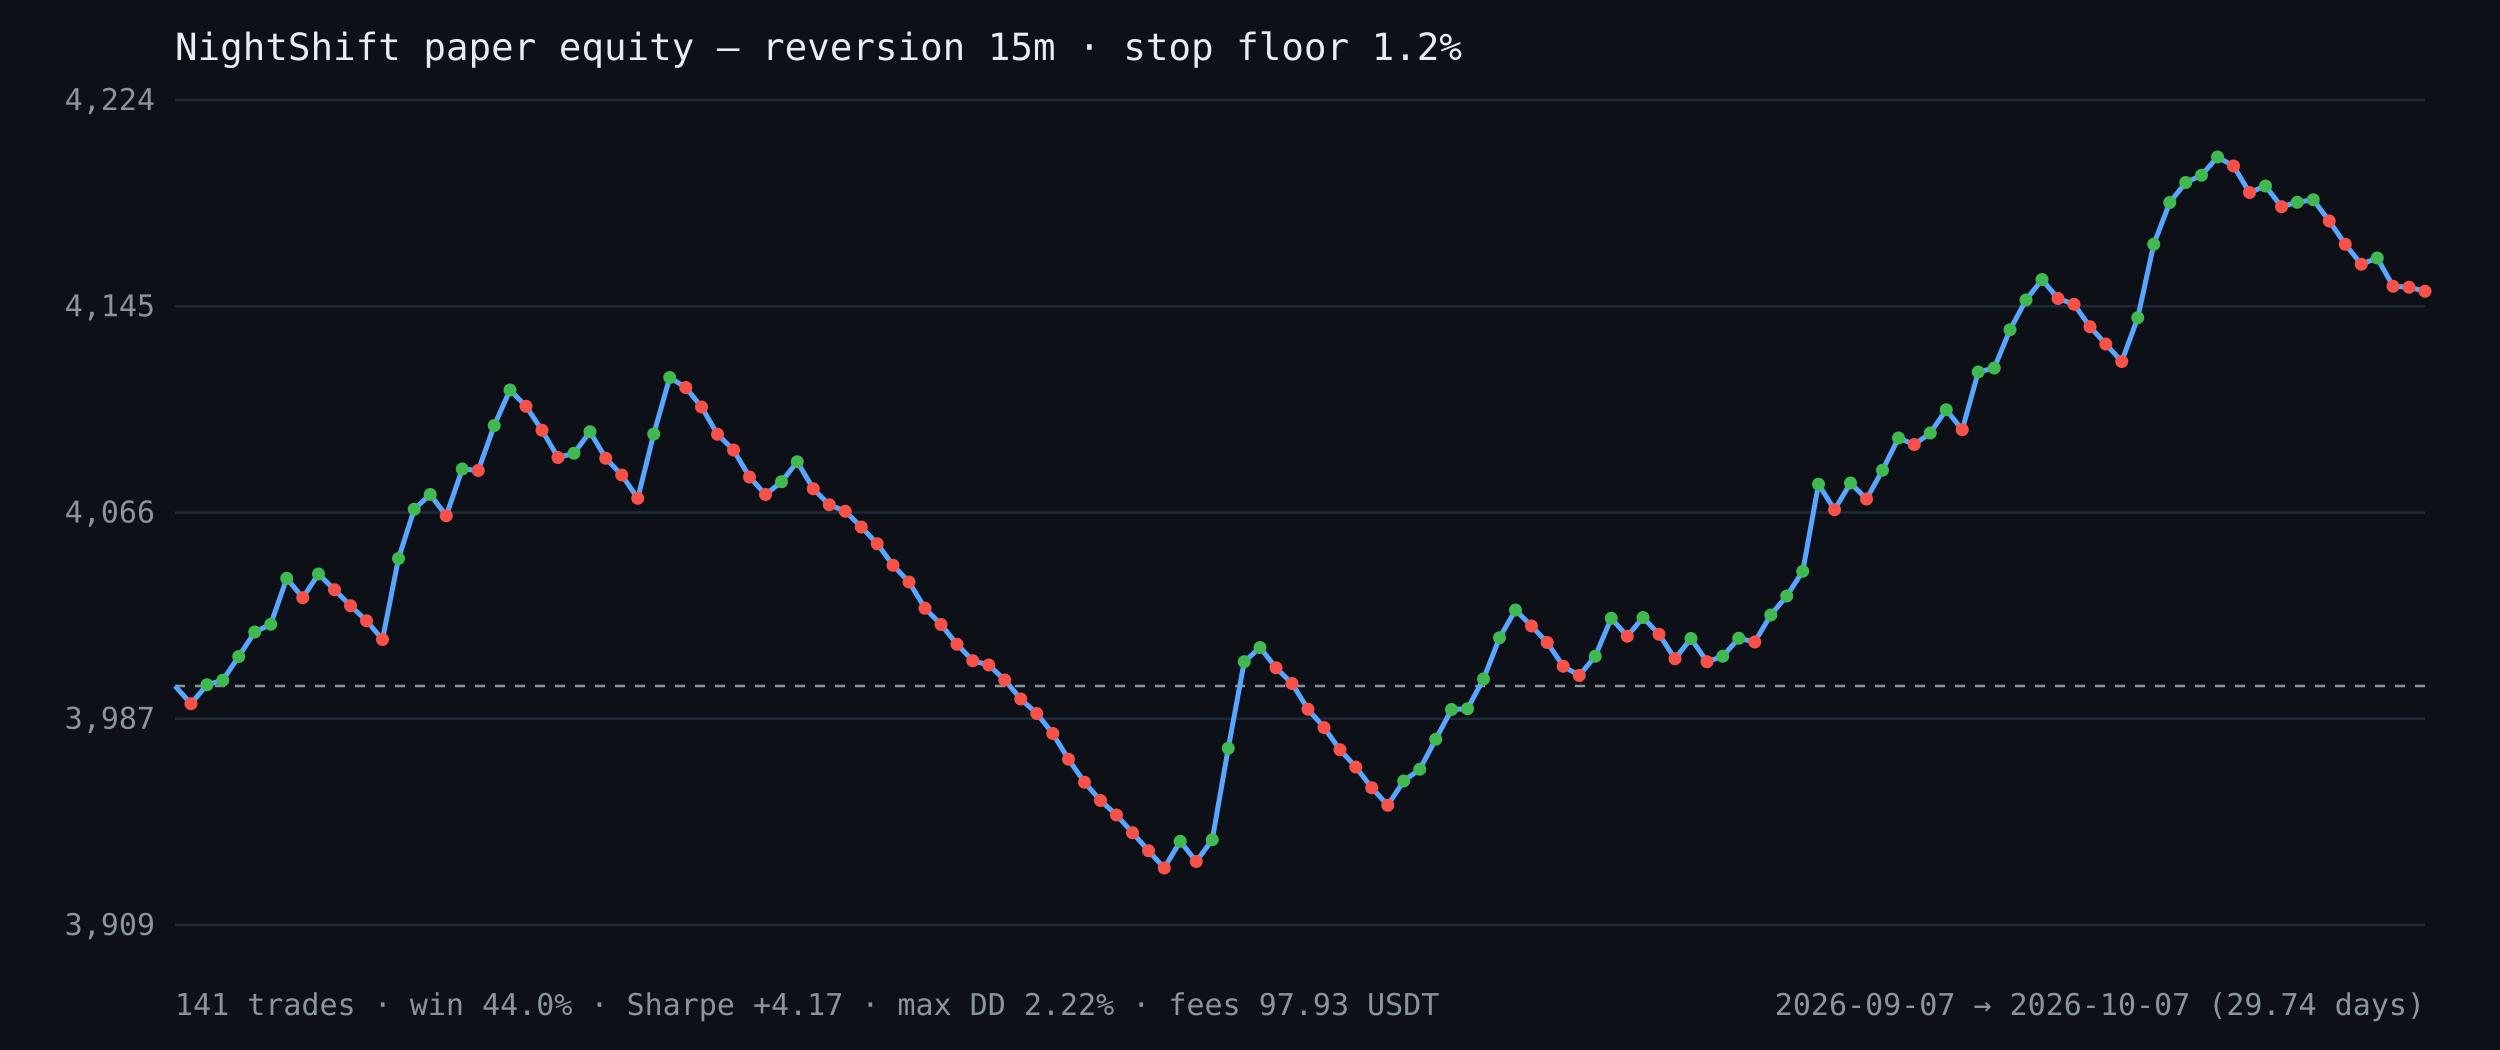
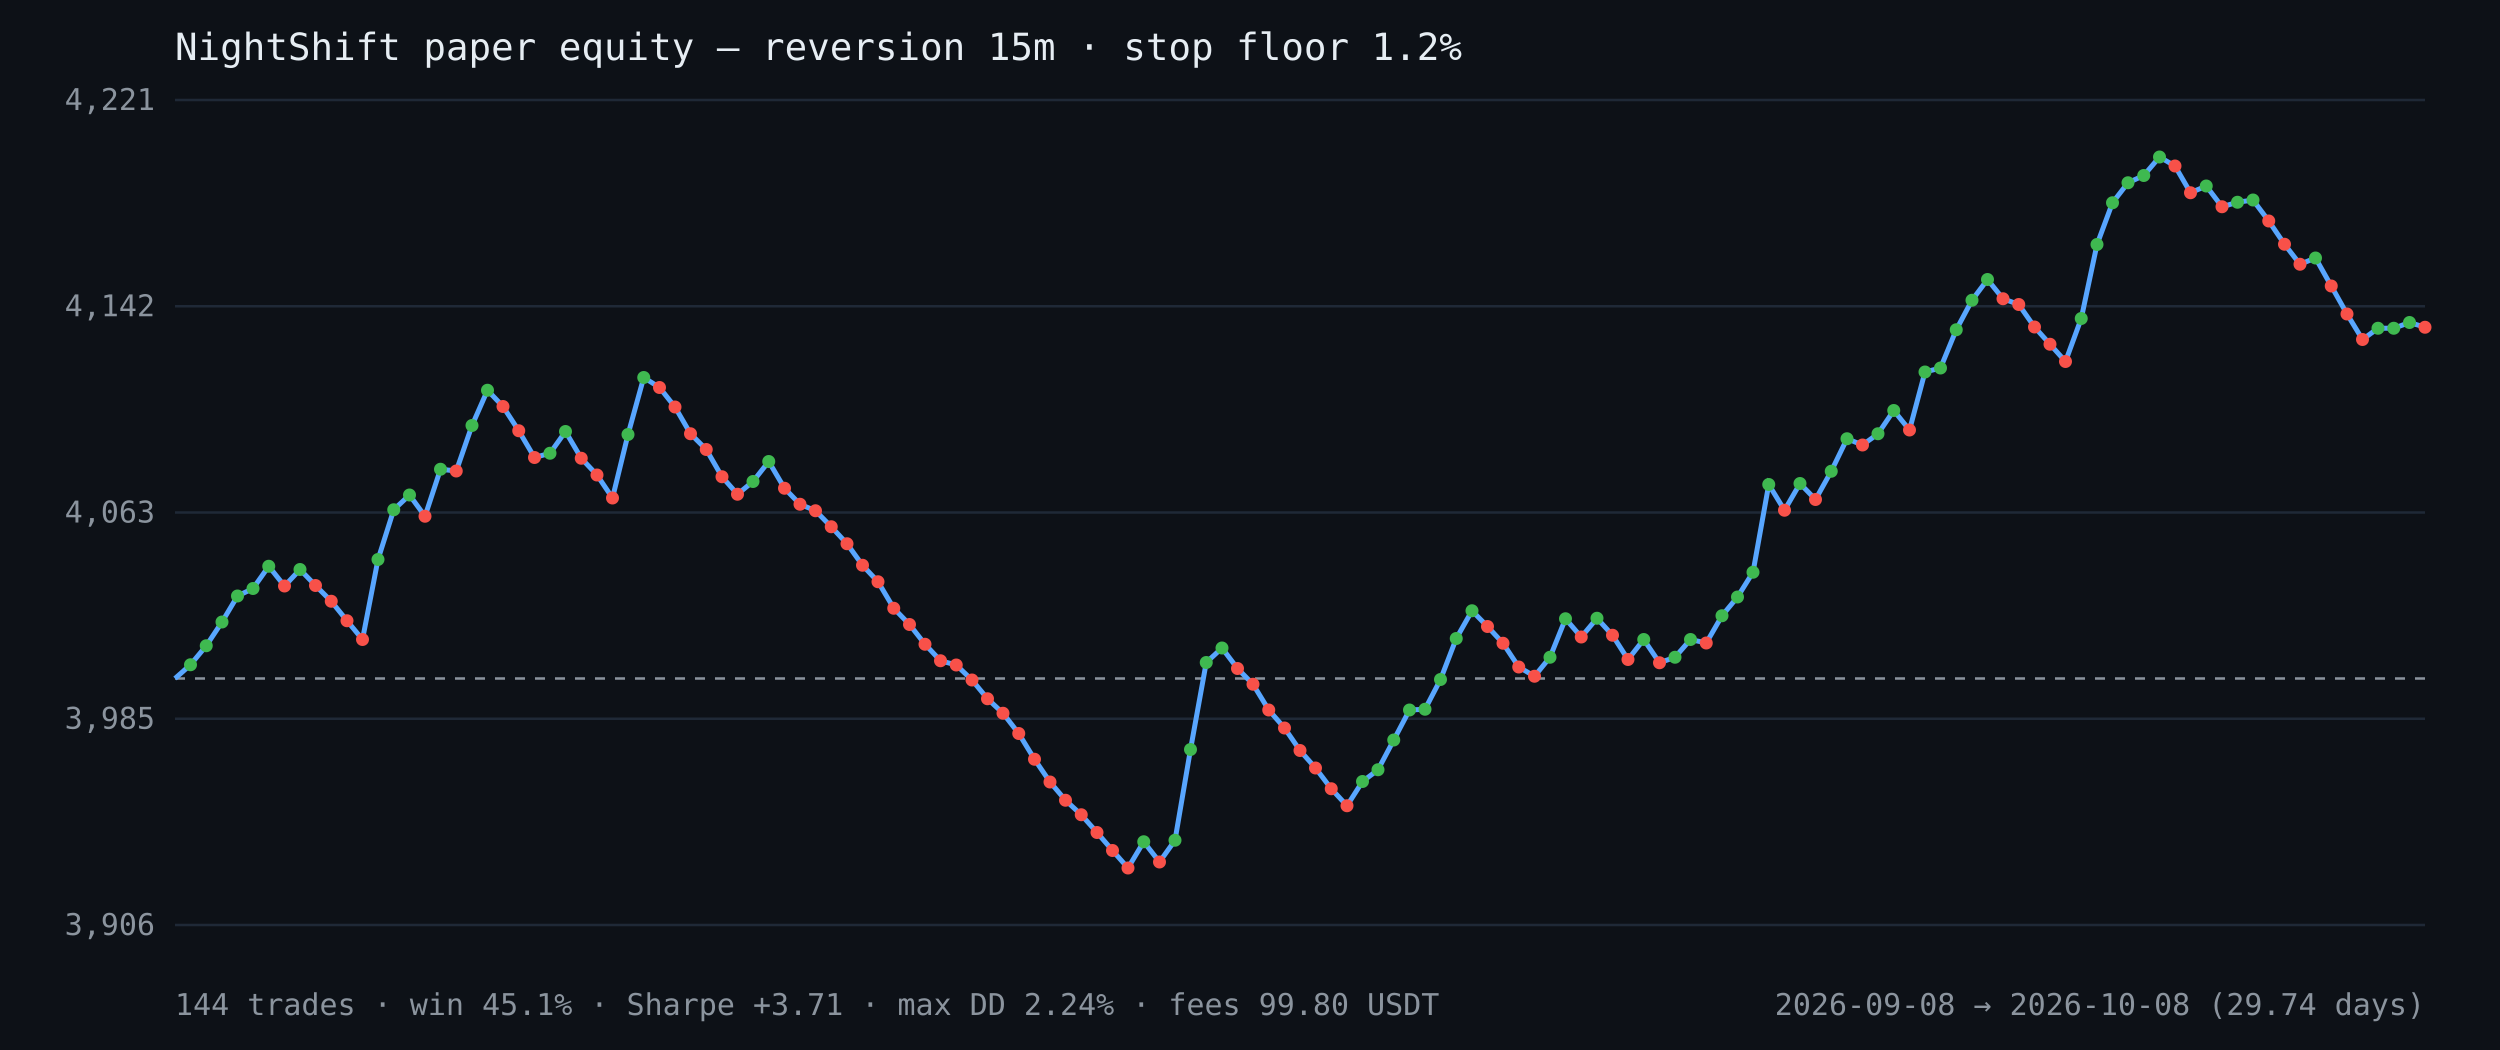
<svg xmlns="http://www.w3.org/2000/svg" width="1000" height="420" viewBox="0 0 1000 420" font-family="ui-monospace,Menlo,monospace">
  <rect width="1000" height="420" fill="#0d1117" />
  <line x1="70" y1="370.0" x2="970" y2="370.0" stroke="#1f2937" stroke-width="1" />
-   <text x="62" y="374.0" fill="#8b949e" font-size="12" text-anchor="end">3,909</text>
+   <text x="62" y="374.0" fill="#8b949e" font-size="12" text-anchor="end">3,906</text>
  <line x1="70" y1="287.5" x2="970" y2="287.5" stroke="#1f2937" stroke-width="1" />
-   <text x="62" y="291.5" fill="#8b949e" font-size="12" text-anchor="end">3,987</text>
+   <text x="62" y="291.5" fill="#8b949e" font-size="12" text-anchor="end">3,985</text>
  <line x1="70" y1="205.0" x2="970" y2="205.0" stroke="#1f2937" stroke-width="1" />
-   <text x="62" y="209.0" fill="#8b949e" font-size="12" text-anchor="end">4,066</text>
+   <text x="62" y="209.0" fill="#8b949e" font-size="12" text-anchor="end">4,063</text>
  <line x1="70" y1="122.5" x2="970" y2="122.5" stroke="#1f2937" stroke-width="1" />
-   <text x="62" y="126.5" fill="#8b949e" font-size="12" text-anchor="end">4,145</text>
+   <text x="62" y="126.5" fill="#8b949e" font-size="12" text-anchor="end">4,142</text>
  <line x1="70" y1="40.0" x2="970" y2="40.0" stroke="#1f2937" stroke-width="1" />
-   <text x="62" y="44.0" fill="#8b949e" font-size="12" text-anchor="end">4,224</text>
-   <line x1="70" y1="274.4" x2="970" y2="274.4" stroke="#8b949e" stroke-width="1" stroke-dasharray="4 4" />
-   <path d="M70.0,274.4 L76.4,281.5 L82.8,273.9 L89.1,272.1 L95.5,262.6 L101.9,252.8 L108.3,249.7 L114.7,231.3 L121.1,239.1 L127.4,229.6 L133.8,235.9 L140.2,242.3 L146.6,248.3 L153.0,255.8 L159.4,223.4 L165.7,203.7 L172.1,197.8 L178.5,206.3 L184.9,187.6 L191.3,188.2 L197.7,170.2 L204.0,156.0 L210.4,162.5 L216.8,172.1 L223.2,183.0 L229.6,181.3 L236.0,172.7 L242.3,183.3 L248.7,190.0 L255.1,199.3 L261.5,173.6 L267.9,151.0 L274.3,155.0 L280.6,162.8 L287.0,173.7 L293.4,180.0 L299.8,190.8 L306.2,197.8 L312.6,192.7 L318.9,184.7 L325.3,195.5 L331.7,201.9 L338.1,204.5 L344.5,210.8 L350.9,217.5 L357.2,226.1 L363.6,232.8 L370.0,243.3 L376.4,249.8 L382.8,257.7 L389.1,264.3 L395.5,266.0 L401.9,272.0 L408.3,279.6 L414.7,285.4 L421.1,293.4 L427.4,303.7 L433.8,312.9 L440.2,320.2 L446.6,326.0 L453.0,333.1 L459.4,340.3 L465.7,347.2 L472.1,336.5 L478.5,344.6 L484.9,335.9 L491.3,299.3 L497.7,264.7 L504.0,259.0 L510.4,267.1 L516.8,273.4 L523.2,283.7 L529.6,291.0 L536.0,299.9 L542.3,306.8 L548.7,315.1 L555.1,322.1 L561.5,312.4 L567.9,307.7 L574.3,295.7 L580.6,283.8 L587.0,283.5 L593.4,271.6 L599.8,255.1 L606.2,244.0 L612.6,250.4 L618.9,257.0 L625.3,266.5 L631.7,270.2 L638.1,262.5 L644.5,247.3 L650.9,254.5 L657.2,247.0 L663.6,253.7 L670.0,263.5 L676.4,255.4 L682.8,264.7 L689.1,262.5 L695.5,255.3 L701.9,256.8 L708.3,246.0 L714.7,238.4 L721.1,228.5 L727.4,193.7 L733.8,203.9 L740.2,193.2 L746.6,199.6 L753.0,188.1 L759.4,175.2 L765.7,177.8 L772.1,173.2 L778.5,163.9 L784.9,171.9 L791.3,148.8 L797.7,147.2 L804.0,131.9 L810.4,120.0 L816.8,111.8 L823.2,119.4 L829.6,121.7 L836.0,130.7 L842.3,137.6 L848.7,144.6 L855.1,127.1 L861.5,97.7 L867.9,81.0 L874.3,73.0 L880.6,70.1 L887.0,62.8 L893.4,66.4 L899.8,77.0 L906.2,74.4 L912.6,82.7 L918.9,80.9 L925.3,79.9 L931.7,88.4 L938.1,97.7 L944.5,105.7 L950.9,103.2 L957.2,114.5 L963.6,114.9 L970.0,116.5" fill="none" stroke="#58a6ff" stroke-width="2" />
-   <circle cx="76.4" cy="281.5" r="2.6" fill="#f85149" />
-   <circle cx="82.8" cy="273.9" r="2.6" fill="#3fb950" />
-   <circle cx="89.1" cy="272.1" r="2.6" fill="#3fb950" />
-   <circle cx="95.5" cy="262.6" r="2.6" fill="#3fb950" />
-   <circle cx="101.9" cy="252.8" r="2.6" fill="#3fb950" />
-   <circle cx="108.3" cy="249.7" r="2.6" fill="#3fb950" />
-   <circle cx="114.7" cy="231.3" r="2.6" fill="#3fb950" />
-   <circle cx="121.1" cy="239.1" r="2.6" fill="#f85149" />
-   <circle cx="127.4" cy="229.6" r="2.6" fill="#3fb950" />
-   <circle cx="133.8" cy="235.9" r="2.6" fill="#f85149" />
-   <circle cx="140.2" cy="242.3" r="2.6" fill="#f85149" />
-   <circle cx="146.6" cy="248.3" r="2.6" fill="#f85149" />
-   <circle cx="153.0" cy="255.8" r="2.6" fill="#f85149" />
-   <circle cx="159.4" cy="223.4" r="2.6" fill="#3fb950" />
-   <circle cx="165.7" cy="203.7" r="2.6" fill="#3fb950" />
-   <circle cx="172.1" cy="197.8" r="2.6" fill="#3fb950" />
-   <circle cx="178.5" cy="206.3" r="2.6" fill="#f85149" />
-   <circle cx="184.9" cy="187.6" r="2.6" fill="#3fb950" />
-   <circle cx="191.3" cy="188.2" r="2.6" fill="#f85149" />
-   <circle cx="197.7" cy="170.2" r="2.6" fill="#3fb950" />
-   <circle cx="204.0" cy="156.0" r="2.6" fill="#3fb950" />
-   <circle cx="210.4" cy="162.5" r="2.6" fill="#f85149" />
-   <circle cx="216.8" cy="172.1" r="2.6" fill="#f85149" />
-   <circle cx="223.2" cy="183.0" r="2.6" fill="#f85149" />
-   <circle cx="229.6" cy="181.3" r="2.6" fill="#3fb950" />
-   <circle cx="236.0" cy="172.7" r="2.6" fill="#3fb950" />
-   <circle cx="242.3" cy="183.3" r="2.6" fill="#f85149" />
-   <circle cx="248.7" cy="190.0" r="2.6" fill="#f85149" />
-   <circle cx="255.1" cy="199.3" r="2.6" fill="#f85149" />
-   <circle cx="261.5" cy="173.6" r="2.6" fill="#3fb950" />
-   <circle cx="267.9" cy="151.0" r="2.6" fill="#3fb950" />
-   <circle cx="274.3" cy="155.0" r="2.6" fill="#f85149" />
-   <circle cx="280.6" cy="162.8" r="2.6" fill="#f85149" />
-   <circle cx="287.0" cy="173.7" r="2.6" fill="#f85149" />
-   <circle cx="293.4" cy="180.0" r="2.6" fill="#f85149" />
-   <circle cx="299.8" cy="190.8" r="2.6" fill="#f85149" />
-   <circle cx="306.2" cy="197.8" r="2.6" fill="#f85149" />
-   <circle cx="312.6" cy="192.7" r="2.6" fill="#3fb950" />
-   <circle cx="318.9" cy="184.7" r="2.6" fill="#3fb950" />
-   <circle cx="325.3" cy="195.5" r="2.6" fill="#f85149" />
-   <circle cx="331.7" cy="201.9" r="2.6" fill="#f85149" />
-   <circle cx="338.1" cy="204.5" r="2.6" fill="#f85149" />
-   <circle cx="344.5" cy="210.8" r="2.6" fill="#f85149" />
-   <circle cx="350.9" cy="217.5" r="2.6" fill="#f85149" />
-   <circle cx="357.2" cy="226.1" r="2.6" fill="#f85149" />
-   <circle cx="363.6" cy="232.8" r="2.6" fill="#f85149" />
-   <circle cx="370.0" cy="243.3" r="2.6" fill="#f85149" />
-   <circle cx="376.4" cy="249.8" r="2.6" fill="#f85149" />
-   <circle cx="382.8" cy="257.7" r="2.6" fill="#f85149" />
-   <circle cx="389.1" cy="264.3" r="2.6" fill="#f85149" />
-   <circle cx="395.5" cy="266.0" r="2.6" fill="#f85149" />
-   <circle cx="401.9" cy="272.0" r="2.6" fill="#f85149" />
-   <circle cx="408.3" cy="279.6" r="2.6" fill="#f85149" />
-   <circle cx="414.7" cy="285.4" r="2.6" fill="#f85149" />
-   <circle cx="421.1" cy="293.4" r="2.6" fill="#f85149" />
-   <circle cx="427.4" cy="303.7" r="2.6" fill="#f85149" />
-   <circle cx="433.8" cy="312.9" r="2.6" fill="#f85149" />
-   <circle cx="440.2" cy="320.2" r="2.6" fill="#f85149" />
-   <circle cx="446.6" cy="326.0" r="2.6" fill="#f85149" />
-   <circle cx="453.0" cy="333.1" r="2.6" fill="#f85149" />
-   <circle cx="459.4" cy="340.3" r="2.6" fill="#f85149" />
-   <circle cx="465.7" cy="347.2" r="2.6" fill="#f85149" />
-   <circle cx="472.1" cy="336.5" r="2.6" fill="#3fb950" />
-   <circle cx="478.5" cy="344.6" r="2.6" fill="#f85149" />
-   <circle cx="484.9" cy="335.9" r="2.6" fill="#3fb950" />
-   <circle cx="491.3" cy="299.3" r="2.6" fill="#3fb950" />
-   <circle cx="497.7" cy="264.7" r="2.6" fill="#3fb950" />
-   <circle cx="504.0" cy="259.0" r="2.6" fill="#3fb950" />
-   <circle cx="510.4" cy="267.1" r="2.6" fill="#f85149" />
-   <circle cx="516.8" cy="273.4" r="2.6" fill="#f85149" />
-   <circle cx="523.2" cy="283.7" r="2.6" fill="#f85149" />
-   <circle cx="529.6" cy="291.0" r="2.6" fill="#f85149" />
-   <circle cx="536.0" cy="299.9" r="2.6" fill="#f85149" />
-   <circle cx="542.3" cy="306.8" r="2.6" fill="#f85149" />
-   <circle cx="548.7" cy="315.1" r="2.6" fill="#f85149" />
-   <circle cx="555.1" cy="322.1" r="2.6" fill="#f85149" />
-   <circle cx="561.5" cy="312.4" r="2.6" fill="#3fb950" />
-   <circle cx="567.9" cy="307.7" r="2.6" fill="#3fb950" />
-   <circle cx="574.3" cy="295.7" r="2.6" fill="#3fb950" />
-   <circle cx="580.6" cy="283.8" r="2.6" fill="#3fb950" />
-   <circle cx="587.0" cy="283.5" r="2.6" fill="#3fb950" />
-   <circle cx="593.4" cy="271.6" r="2.6" fill="#3fb950" />
-   <circle cx="599.8" cy="255.1" r="2.6" fill="#3fb950" />
-   <circle cx="606.2" cy="244.0" r="2.6" fill="#3fb950" />
-   <circle cx="612.6" cy="250.4" r="2.6" fill="#f85149" />
-   <circle cx="618.9" cy="257.0" r="2.6" fill="#f85149" />
-   <circle cx="625.3" cy="266.5" r="2.6" fill="#f85149" />
-   <circle cx="631.7" cy="270.2" r="2.6" fill="#f85149" />
-   <circle cx="638.1" cy="262.5" r="2.6" fill="#3fb950" />
-   <circle cx="644.5" cy="247.3" r="2.6" fill="#3fb950" />
-   <circle cx="650.9" cy="254.5" r="2.6" fill="#f85149" />
-   <circle cx="657.2" cy="247.0" r="2.6" fill="#3fb950" />
-   <circle cx="663.6" cy="253.7" r="2.6" fill="#f85149" />
-   <circle cx="670.0" cy="263.5" r="2.6" fill="#f85149" />
-   <circle cx="676.4" cy="255.4" r="2.6" fill="#3fb950" />
-   <circle cx="682.8" cy="264.7" r="2.6" fill="#f85149" />
-   <circle cx="689.1" cy="262.5" r="2.6" fill="#3fb950" />
-   <circle cx="695.5" cy="255.3" r="2.6" fill="#3fb950" />
-   <circle cx="701.9" cy="256.8" r="2.6" fill="#f85149" />
-   <circle cx="708.3" cy="246.0" r="2.6" fill="#3fb950" />
-   <circle cx="714.7" cy="238.4" r="2.6" fill="#3fb950" />
-   <circle cx="721.1" cy="228.5" r="2.6" fill="#3fb950" />
-   <circle cx="727.4" cy="193.7" r="2.6" fill="#3fb950" />
-   <circle cx="733.8" cy="203.9" r="2.6" fill="#f85149" />
-   <circle cx="740.2" cy="193.2" r="2.6" fill="#3fb950" />
-   <circle cx="746.6" cy="199.6" r="2.6" fill="#f85149" />
-   <circle cx="753.0" cy="188.1" r="2.6" fill="#3fb950" />
-   <circle cx="759.4" cy="175.2" r="2.6" fill="#3fb950" />
-   <circle cx="765.7" cy="177.8" r="2.6" fill="#f85149" />
-   <circle cx="772.1" cy="173.2" r="2.6" fill="#3fb950" />
-   <circle cx="778.5" cy="163.9" r="2.6" fill="#3fb950" />
-   <circle cx="784.9" cy="171.9" r="2.6" fill="#f85149" />
-   <circle cx="791.3" cy="148.8" r="2.6" fill="#3fb950" />
-   <circle cx="797.7" cy="147.2" r="2.6" fill="#3fb950" />
-   <circle cx="804.0" cy="131.9" r="2.6" fill="#3fb950" />
-   <circle cx="810.4" cy="120.0" r="2.6" fill="#3fb950" />
-   <circle cx="816.8" cy="111.8" r="2.6" fill="#3fb950" />
-   <circle cx="823.2" cy="119.4" r="2.6" fill="#f85149" />
-   <circle cx="829.6" cy="121.7" r="2.6" fill="#f85149" />
-   <circle cx="836.0" cy="130.7" r="2.6" fill="#f85149" />
-   <circle cx="842.3" cy="137.6" r="2.6" fill="#f85149" />
-   <circle cx="848.7" cy="144.6" r="2.6" fill="#f85149" />
-   <circle cx="855.1" cy="127.1" r="2.6" fill="#3fb950" />
-   <circle cx="861.5" cy="97.7" r="2.6" fill="#3fb950" />
-   <circle cx="867.9" cy="81.0" r="2.6" fill="#3fb950" />
-   <circle cx="874.3" cy="73.0" r="2.6" fill="#3fb950" />
-   <circle cx="880.6" cy="70.1" r="2.6" fill="#3fb950" />
-   <circle cx="887.0" cy="62.8" r="2.6" fill="#3fb950" />
-   <circle cx="893.4" cy="66.4" r="2.6" fill="#f85149" />
-   <circle cx="899.8" cy="77.0" r="2.6" fill="#f85149" />
-   <circle cx="906.2" cy="74.4" r="2.6" fill="#3fb950" />
-   <circle cx="912.6" cy="82.7" r="2.6" fill="#f85149" />
-   <circle cx="918.9" cy="80.9" r="2.6" fill="#3fb950" />
-   <circle cx="925.3" cy="79.9" r="2.6" fill="#3fb950" />
-   <circle cx="931.7" cy="88.4" r="2.6" fill="#f85149" />
-   <circle cx="938.1" cy="97.7" r="2.6" fill="#f85149" />
-   <circle cx="944.5" cy="105.7" r="2.6" fill="#f85149" />
-   <circle cx="950.9" cy="103.2" r="2.6" fill="#3fb950" />
-   <circle cx="957.2" cy="114.5" r="2.6" fill="#f85149" />
-   <circle cx="963.6" cy="114.9" r="2.6" fill="#f85149" />
-   <circle cx="970.0" cy="116.5" r="2.6" fill="#f85149" />
+   <text x="62" y="44.0" fill="#8b949e" font-size="12" text-anchor="end">4,221</text>
+   <line x1="70" y1="271.4" x2="970" y2="271.4" stroke="#8b949e" stroke-width="1" stroke-dasharray="4 4" />
+   <path d="M70.0,271.4 L76.2,265.9 L82.5,258.3 L88.8,248.8 L95.0,238.4 L101.2,235.4 L107.5,226.5 L113.8,234.4 L120.0,227.8 L126.2,234.2 L132.5,240.5 L138.8,248.3 L145.0,255.8 L151.2,223.8 L157.5,203.9 L163.8,198.0 L170.0,206.5 L176.2,187.7 L182.5,188.4 L188.8,170.2 L195.0,156.1 L201.2,162.6 L207.5,172.3 L213.8,183.0 L220.0,181.3 L226.2,172.6 L232.5,183.3 L238.8,190.0 L245.0,199.2 L251.2,173.8 L257.5,151.0 L263.8,155.0 L270.0,162.8 L276.2,173.5 L282.5,179.8 L288.8,190.7 L295.0,197.7 L301.2,192.6 L307.5,184.6 L313.8,195.3 L320.0,201.7 L326.2,204.3 L332.5,210.7 L338.8,217.5 L345.0,226.1 L351.2,232.7 L357.5,243.3 L363.8,249.8 L370.0,257.7 L376.2,264.3 L382.5,266.0 L388.8,272.0 L395.0,279.5 L401.2,285.3 L407.5,293.4 L413.8,303.7 L420.0,312.8 L426.2,320.1 L432.5,325.9 L438.8,333.0 L445.0,340.2 L451.2,347.2 L457.5,336.7 L463.8,344.8 L470.0,336.1 L476.2,299.8 L482.5,265.0 L488.8,259.2 L495.0,267.4 L501.2,273.7 L507.5,284.0 L513.8,291.2 L520.0,300.2 L526.2,307.2 L532.5,315.5 L538.8,322.3 L545.0,312.6 L551.2,307.9 L557.5,296.0 L563.8,284.0 L570.0,283.7 L576.2,271.8 L582.5,255.4 L588.8,244.3 L595.0,250.6 L601.2,257.3 L607.5,266.8 L613.8,270.5 L620.0,262.9 L626.2,247.5 L632.5,254.8 L638.8,247.3 L645.0,254.1 L651.2,263.8 L657.5,255.8 L663.8,265.1 L670.0,262.9 L676.2,255.8 L682.5,257.2 L688.8,246.3 L695.0,238.8 L701.2,228.9 L707.5,193.8 L713.8,204.1 L720.0,193.4 L726.2,199.8 L732.5,188.5 L738.8,175.5 L745.0,178.0 L751.2,173.5 L757.5,164.2 L763.8,172.0 L770.0,148.8 L776.2,147.2 L782.5,131.9 L788.8,120.1 L795.0,111.8 L801.2,119.5 L807.5,121.8 L813.8,130.8 L820.0,137.7 L826.2,144.6 L832.5,127.4 L838.8,97.8 L845.0,81.1 L851.2,73.1 L857.5,70.2 L863.8,62.8 L870.0,66.4 L876.2,77.1 L882.5,74.4 L888.8,82.7 L895.0,80.9 L901.2,80.0 L907.5,88.4 L913.8,97.7 L920.0,105.7 L926.2,103.2 L932.5,114.4 L938.8,125.6 L945.0,135.8 L951.2,131.3 L957.5,131.3 L963.8,129.0 L970.0,130.9" fill="none" stroke="#58a6ff" stroke-width="2" />
+   <circle cx="76.2" cy="265.9" r="2.6" fill="#3fb950" />
+   <circle cx="82.5" cy="258.3" r="2.6" fill="#3fb950" />
+   <circle cx="88.8" cy="248.8" r="2.6" fill="#3fb950" />
+   <circle cx="95.0" cy="238.4" r="2.6" fill="#3fb950" />
+   <circle cx="101.2" cy="235.4" r="2.6" fill="#3fb950" />
+   <circle cx="107.5" cy="226.5" r="2.6" fill="#3fb950" />
+   <circle cx="113.8" cy="234.4" r="2.6" fill="#f85149" />
+   <circle cx="120.0" cy="227.8" r="2.6" fill="#3fb950" />
+   <circle cx="126.2" cy="234.2" r="2.6" fill="#f85149" />
+   <circle cx="132.5" cy="240.5" r="2.6" fill="#f85149" />
+   <circle cx="138.8" cy="248.3" r="2.6" fill="#f85149" />
+   <circle cx="145.0" cy="255.8" r="2.6" fill="#f85149" />
+   <circle cx="151.2" cy="223.8" r="2.6" fill="#3fb950" />
+   <circle cx="157.5" cy="203.9" r="2.6" fill="#3fb950" />
+   <circle cx="163.8" cy="198.0" r="2.6" fill="#3fb950" />
+   <circle cx="170.0" cy="206.5" r="2.6" fill="#f85149" />
+   <circle cx="176.2" cy="187.7" r="2.6" fill="#3fb950" />
+   <circle cx="182.5" cy="188.4" r="2.6" fill="#f85149" />
+   <circle cx="188.8" cy="170.2" r="2.6" fill="#3fb950" />
+   <circle cx="195.0" cy="156.1" r="2.6" fill="#3fb950" />
+   <circle cx="201.2" cy="162.6" r="2.6" fill="#f85149" />
+   <circle cx="207.5" cy="172.3" r="2.6" fill="#f85149" />
+   <circle cx="213.8" cy="183.0" r="2.6" fill="#f85149" />
+   <circle cx="220.0" cy="181.3" r="2.6" fill="#3fb950" />
+   <circle cx="226.2" cy="172.6" r="2.6" fill="#3fb950" />
+   <circle cx="232.5" cy="183.3" r="2.6" fill="#f85149" />
+   <circle cx="238.8" cy="190.0" r="2.6" fill="#f85149" />
+   <circle cx="245.0" cy="199.2" r="2.6" fill="#f85149" />
+   <circle cx="251.2" cy="173.8" r="2.6" fill="#3fb950" />
+   <circle cx="257.5" cy="151.0" r="2.6" fill="#3fb950" />
+   <circle cx="263.8" cy="155.0" r="2.6" fill="#f85149" />
+   <circle cx="270.0" cy="162.8" r="2.6" fill="#f85149" />
+   <circle cx="276.2" cy="173.5" r="2.6" fill="#f85149" />
+   <circle cx="282.5" cy="179.8" r="2.6" fill="#f85149" />
+   <circle cx="288.8" cy="190.7" r="2.6" fill="#f85149" />
+   <circle cx="295.0" cy="197.7" r="2.6" fill="#f85149" />
+   <circle cx="301.2" cy="192.6" r="2.6" fill="#3fb950" />
+   <circle cx="307.5" cy="184.6" r="2.6" fill="#3fb950" />
+   <circle cx="313.8" cy="195.3" r="2.6" fill="#f85149" />
+   <circle cx="320.0" cy="201.7" r="2.6" fill="#f85149" />
+   <circle cx="326.2" cy="204.3" r="2.6" fill="#f85149" />
+   <circle cx="332.5" cy="210.7" r="2.6" fill="#f85149" />
+   <circle cx="338.8" cy="217.5" r="2.6" fill="#f85149" />
+   <circle cx="345.0" cy="226.1" r="2.6" fill="#f85149" />
+   <circle cx="351.2" cy="232.7" r="2.6" fill="#f85149" />
+   <circle cx="357.5" cy="243.3" r="2.6" fill="#f85149" />
+   <circle cx="363.8" cy="249.8" r="2.6" fill="#f85149" />
+   <circle cx="370.0" cy="257.7" r="2.6" fill="#f85149" />
+   <circle cx="376.2" cy="264.3" r="2.6" fill="#f85149" />
+   <circle cx="382.5" cy="266.0" r="2.6" fill="#f85149" />
+   <circle cx="388.8" cy="272.0" r="2.6" fill="#f85149" />
+   <circle cx="395.0" cy="279.5" r="2.6" fill="#f85149" />
+   <circle cx="401.2" cy="285.3" r="2.6" fill="#f85149" />
+   <circle cx="407.5" cy="293.4" r="2.6" fill="#f85149" />
+   <circle cx="413.8" cy="303.7" r="2.6" fill="#f85149" />
+   <circle cx="420.0" cy="312.8" r="2.6" fill="#f85149" />
+   <circle cx="426.2" cy="320.1" r="2.6" fill="#f85149" />
+   <circle cx="432.5" cy="325.9" r="2.6" fill="#f85149" />
+   <circle cx="438.8" cy="333.0" r="2.6" fill="#f85149" />
+   <circle cx="445.0" cy="340.2" r="2.6" fill="#f85149" />
+   <circle cx="451.2" cy="347.2" r="2.6" fill="#f85149" />
+   <circle cx="457.5" cy="336.7" r="2.6" fill="#3fb950" />
+   <circle cx="463.8" cy="344.8" r="2.6" fill="#f85149" />
+   <circle cx="470.0" cy="336.1" r="2.6" fill="#3fb950" />
+   <circle cx="476.2" cy="299.8" r="2.6" fill="#3fb950" />
+   <circle cx="482.5" cy="265.0" r="2.6" fill="#3fb950" />
+   <circle cx="488.8" cy="259.2" r="2.6" fill="#3fb950" />
+   <circle cx="495.0" cy="267.4" r="2.6" fill="#f85149" />
+   <circle cx="501.2" cy="273.7" r="2.6" fill="#f85149" />
+   <circle cx="507.5" cy="284.0" r="2.6" fill="#f85149" />
+   <circle cx="513.8" cy="291.2" r="2.6" fill="#f85149" />
+   <circle cx="520.0" cy="300.2" r="2.6" fill="#f85149" />
+   <circle cx="526.2" cy="307.2" r="2.6" fill="#f85149" />
+   <circle cx="532.5" cy="315.5" r="2.6" fill="#f85149" />
+   <circle cx="538.8" cy="322.3" r="2.6" fill="#f85149" />
+   <circle cx="545.0" cy="312.6" r="2.6" fill="#3fb950" />
+   <circle cx="551.2" cy="307.9" r="2.6" fill="#3fb950" />
+   <circle cx="557.5" cy="296.0" r="2.6" fill="#3fb950" />
+   <circle cx="563.8" cy="284.0" r="2.6" fill="#3fb950" />
+   <circle cx="570.0" cy="283.7" r="2.6" fill="#3fb950" />
+   <circle cx="576.2" cy="271.8" r="2.6" fill="#3fb950" />
+   <circle cx="582.5" cy="255.4" r="2.6" fill="#3fb950" />
+   <circle cx="588.8" cy="244.3" r="2.6" fill="#3fb950" />
+   <circle cx="595.0" cy="250.6" r="2.6" fill="#f85149" />
+   <circle cx="601.2" cy="257.3" r="2.6" fill="#f85149" />
+   <circle cx="607.5" cy="266.8" r="2.6" fill="#f85149" />
+   <circle cx="613.8" cy="270.5" r="2.6" fill="#f85149" />
+   <circle cx="620.0" cy="262.9" r="2.6" fill="#3fb950" />
+   <circle cx="626.2" cy="247.5" r="2.6" fill="#3fb950" />
+   <circle cx="632.5" cy="254.8" r="2.6" fill="#f85149" />
+   <circle cx="638.8" cy="247.3" r="2.6" fill="#3fb950" />
+   <circle cx="645.0" cy="254.1" r="2.6" fill="#f85149" />
+   <circle cx="651.2" cy="263.8" r="2.6" fill="#f85149" />
+   <circle cx="657.5" cy="255.8" r="2.6" fill="#3fb950" />
+   <circle cx="663.8" cy="265.1" r="2.6" fill="#f85149" />
+   <circle cx="670.0" cy="262.9" r="2.6" fill="#3fb950" />
+   <circle cx="676.2" cy="255.8" r="2.6" fill="#3fb950" />
+   <circle cx="682.5" cy="257.2" r="2.6" fill="#f85149" />
+   <circle cx="688.8" cy="246.3" r="2.6" fill="#3fb950" />
+   <circle cx="695.0" cy="238.8" r="2.6" fill="#3fb950" />
+   <circle cx="701.2" cy="228.9" r="2.6" fill="#3fb950" />
+   <circle cx="707.5" cy="193.8" r="2.6" fill="#3fb950" />
+   <circle cx="713.8" cy="204.1" r="2.6" fill="#f85149" />
+   <circle cx="720.0" cy="193.4" r="2.6" fill="#3fb950" />
+   <circle cx="726.2" cy="199.8" r="2.6" fill="#f85149" />
+   <circle cx="732.5" cy="188.5" r="2.6" fill="#3fb950" />
+   <circle cx="738.8" cy="175.5" r="2.6" fill="#3fb950" />
+   <circle cx="745.0" cy="178.0" r="2.6" fill="#f85149" />
+   <circle cx="751.2" cy="173.5" r="2.6" fill="#3fb950" />
+   <circle cx="757.5" cy="164.2" r="2.6" fill="#3fb950" />
+   <circle cx="763.8" cy="172.0" r="2.6" fill="#f85149" />
+   <circle cx="770.0" cy="148.8" r="2.6" fill="#3fb950" />
+   <circle cx="776.2" cy="147.2" r="2.6" fill="#3fb950" />
+   <circle cx="782.5" cy="131.9" r="2.6" fill="#3fb950" />
+   <circle cx="788.8" cy="120.1" r="2.6" fill="#3fb950" />
+   <circle cx="795.0" cy="111.8" r="2.6" fill="#3fb950" />
+   <circle cx="801.2" cy="119.5" r="2.6" fill="#f85149" />
+   <circle cx="807.5" cy="121.8" r="2.6" fill="#f85149" />
+   <circle cx="813.8" cy="130.8" r="2.6" fill="#f85149" />
+   <circle cx="820.0" cy="137.7" r="2.6" fill="#f85149" />
+   <circle cx="826.2" cy="144.6" r="2.6" fill="#f85149" />
+   <circle cx="832.5" cy="127.4" r="2.6" fill="#3fb950" />
+   <circle cx="838.8" cy="97.8" r="2.6" fill="#3fb950" />
+   <circle cx="845.0" cy="81.1" r="2.6" fill="#3fb950" />
+   <circle cx="851.2" cy="73.1" r="2.6" fill="#3fb950" />
+   <circle cx="857.5" cy="70.2" r="2.6" fill="#3fb950" />
+   <circle cx="863.8" cy="62.8" r="2.6" fill="#3fb950" />
+   <circle cx="870.0" cy="66.4" r="2.6" fill="#f85149" />
+   <circle cx="876.2" cy="77.1" r="2.6" fill="#f85149" />
+   <circle cx="882.5" cy="74.4" r="2.6" fill="#3fb950" />
+   <circle cx="888.8" cy="82.7" r="2.6" fill="#f85149" />
+   <circle cx="895.0" cy="80.9" r="2.6" fill="#3fb950" />
+   <circle cx="901.2" cy="80.0" r="2.6" fill="#3fb950" />
+   <circle cx="907.5" cy="88.4" r="2.6" fill="#f85149" />
+   <circle cx="913.8" cy="97.7" r="2.6" fill="#f85149" />
+   <circle cx="920.0" cy="105.7" r="2.6" fill="#f85149" />
+   <circle cx="926.2" cy="103.2" r="2.6" fill="#3fb950" />
+   <circle cx="932.5" cy="114.4" r="2.6" fill="#f85149" />
+   <circle cx="938.8" cy="125.6" r="2.6" fill="#f85149" />
+   <circle cx="945.0" cy="135.8" r="2.6" fill="#f85149" />
+   <circle cx="951.2" cy="131.3" r="2.6" fill="#3fb950" />
+   <circle cx="957.5" cy="131.3" r="2.6" fill="#3fb950" />
+   <circle cx="963.8" cy="129.0" r="2.6" fill="#3fb950" />
+   <circle cx="970.0" cy="130.9" r="2.6" fill="#f85149" />
  <text x="70" y="24" fill="#e6edf3" font-size="15">NightShift paper equity — reversion 15m · stop floor 1.2%</text>
-   <text x="70" y="406" fill="#8b949e" font-size="12">141 trades · win 44.0% · Sharpe +4.17 · max DD 2.22% · fees 97.93 USDT</text>
-   <text x="970" y="406" fill="#8b949e" font-size="12" text-anchor="end">2026-09-07 → 2026-10-07 (29.74 days)</text>
+   <text x="70" y="406" fill="#8b949e" font-size="12">144 trades · win 45.1% · Sharpe +3.71 · max DD 2.24% · fees 99.80 USDT</text>
+   <text x="970" y="406" fill="#8b949e" font-size="12" text-anchor="end">2026-09-08 → 2026-10-08 (29.74 days)</text>
</svg>
